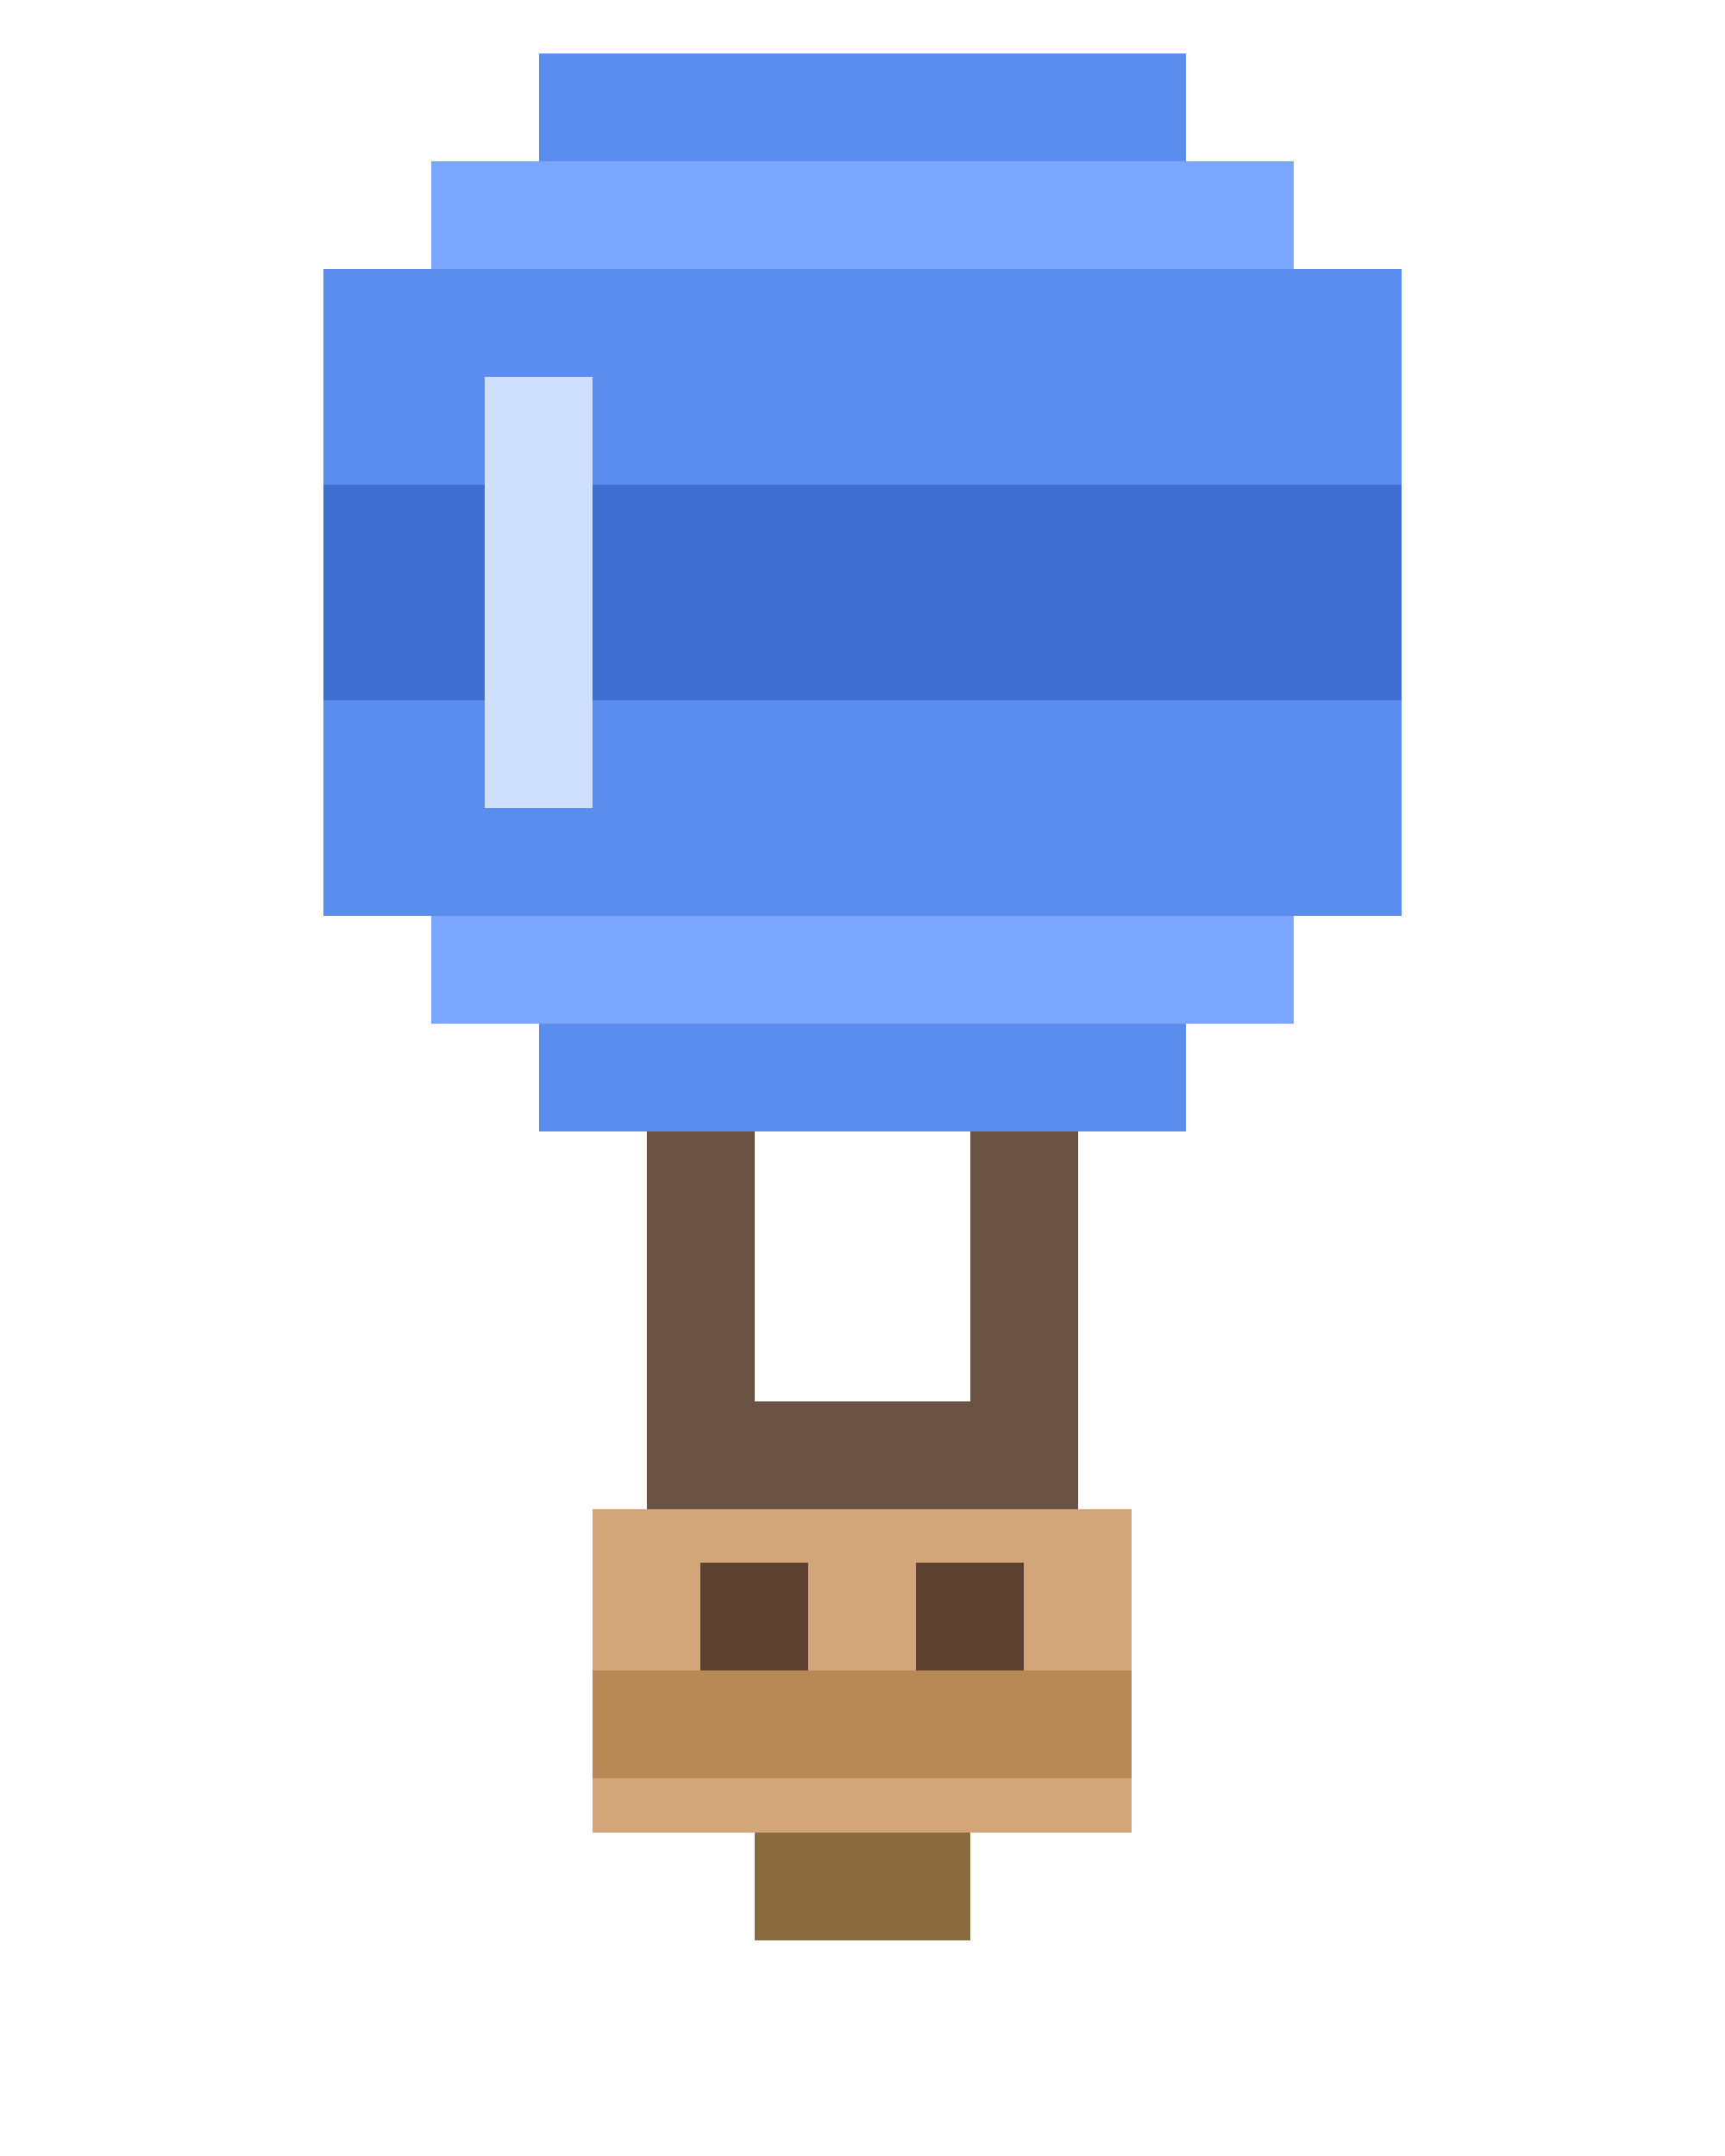
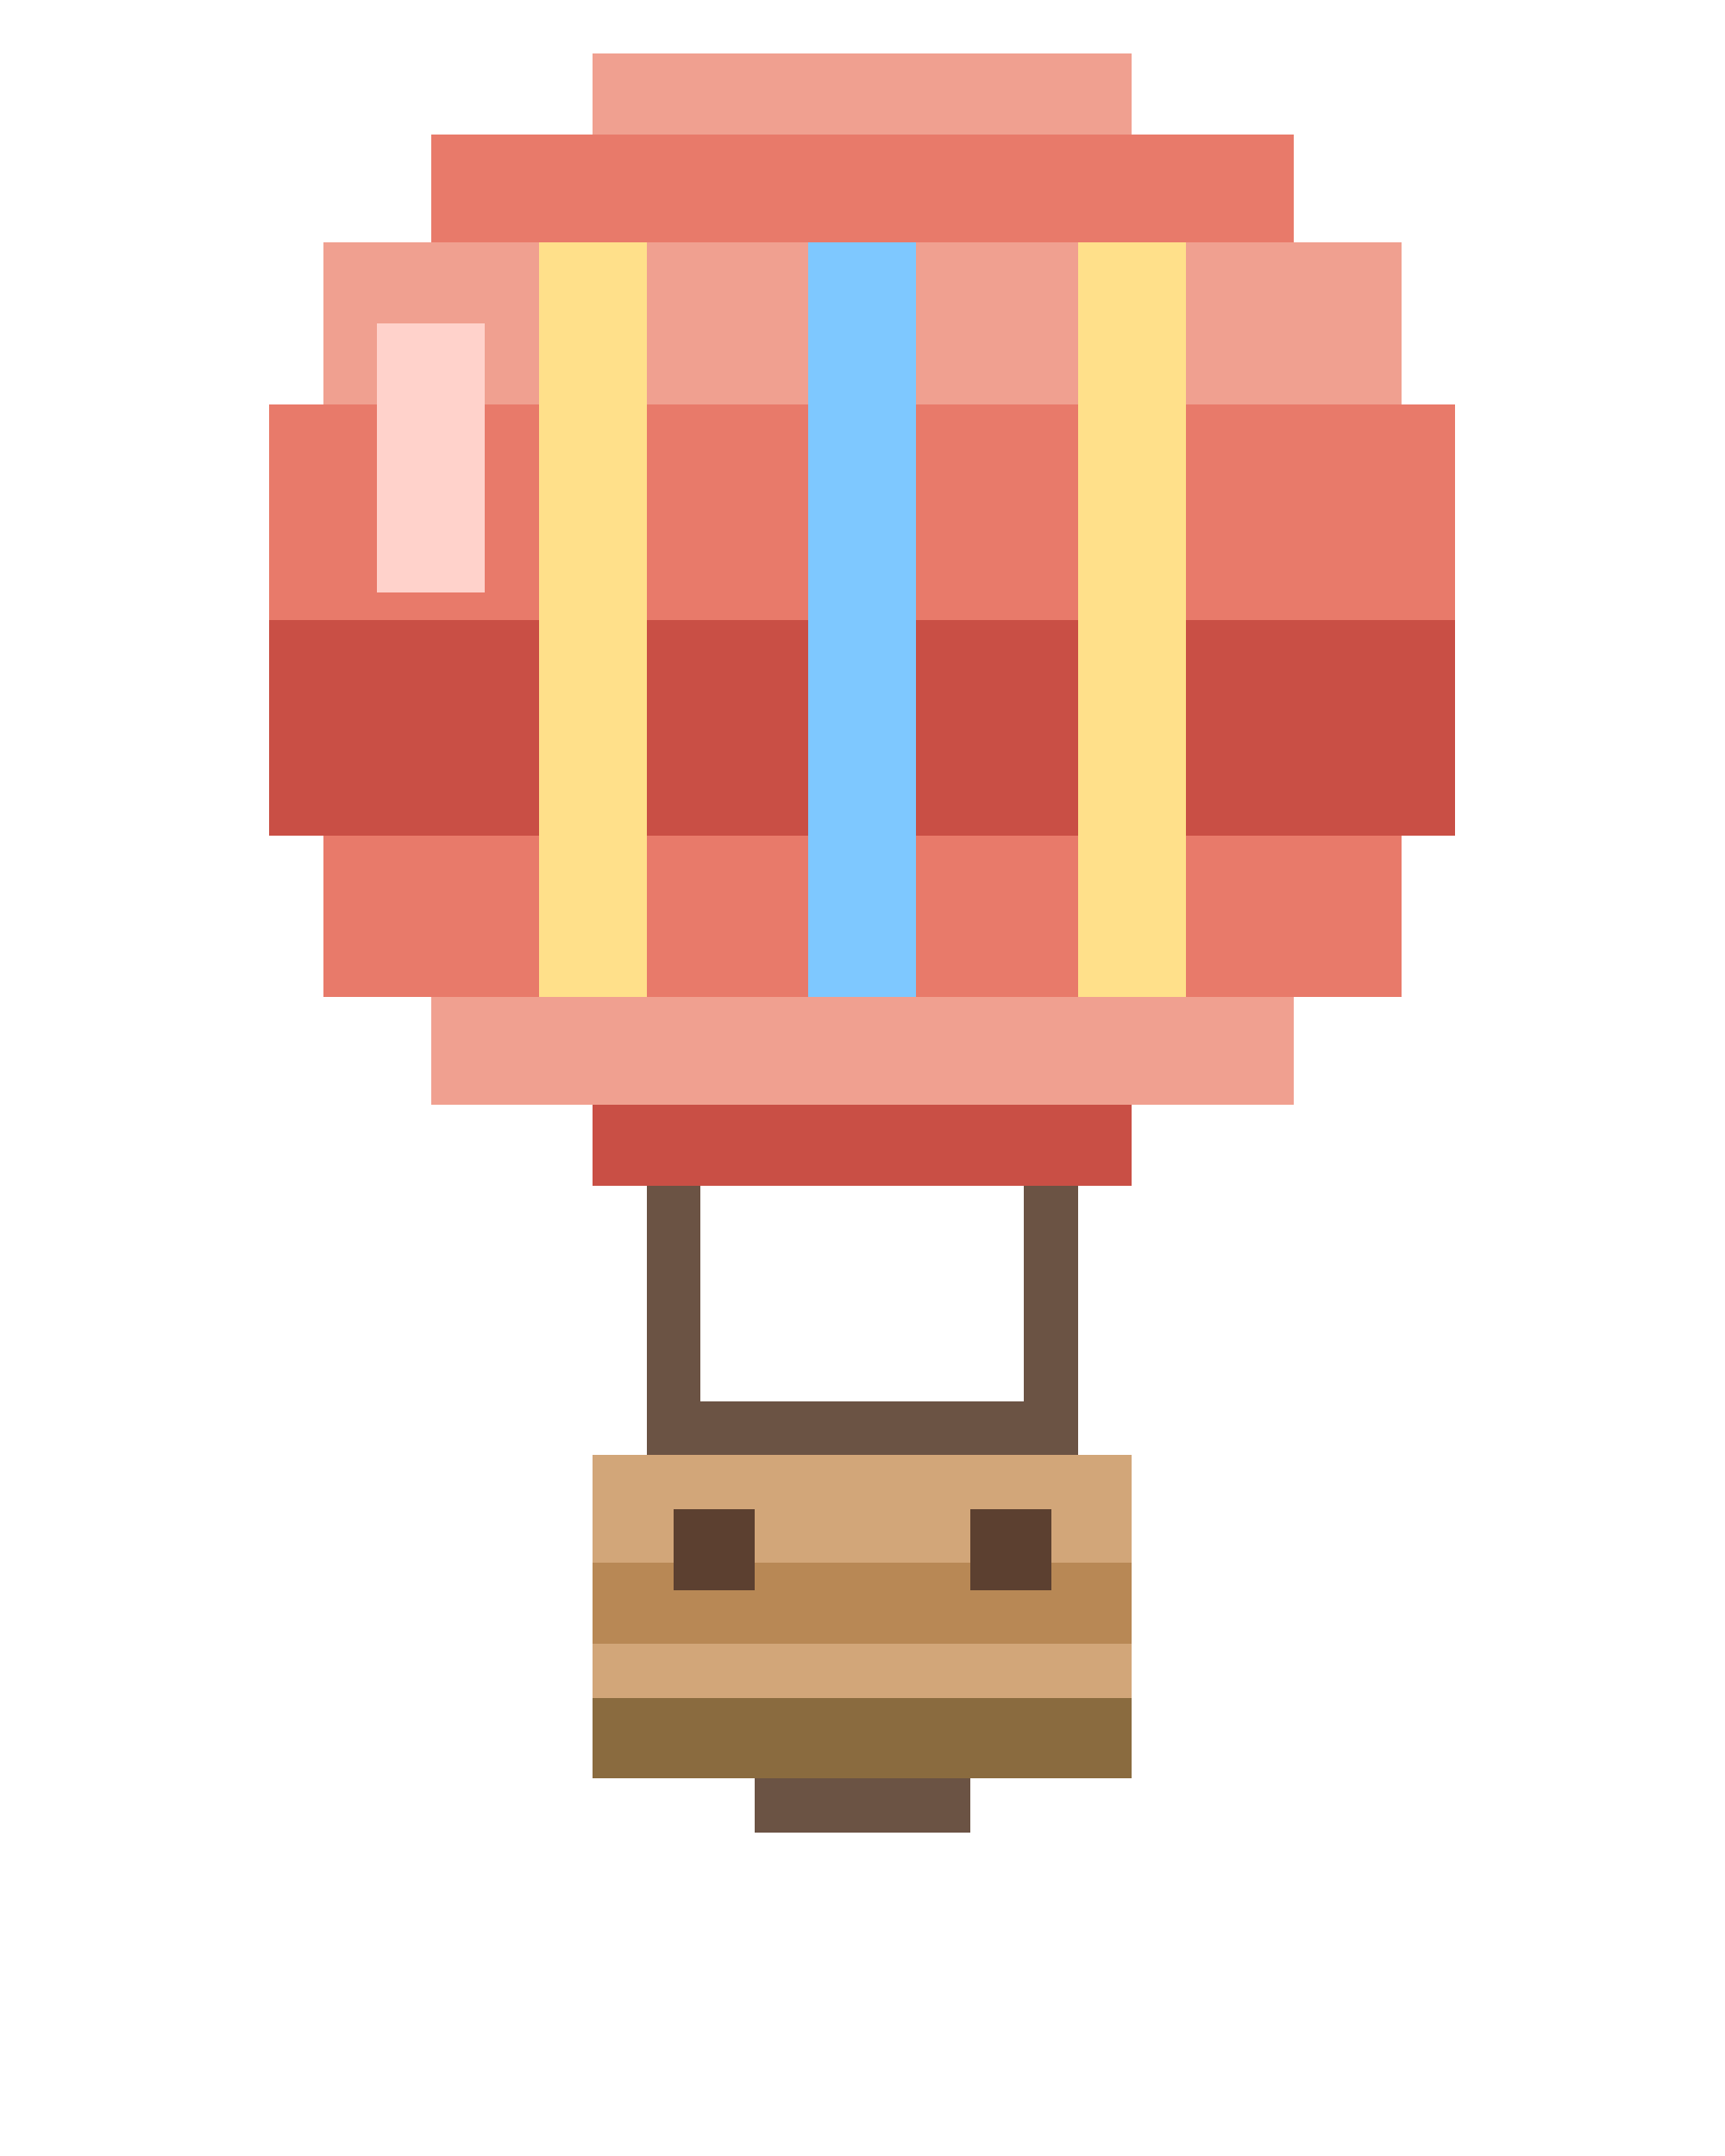
- <svg xmlns="http://www.w3.org/2000/svg" width="32" height="40" viewBox="0 0 32 40" shape-rendering="crispEdges">
-   <rect x="10" y="1" width="12" height="2" fill="#5b8def" />
-   <rect x="8" y="3" width="16" height="2" fill="#7aa6ff" />
-   <rect x="6" y="5" width="20" height="4" fill="#5b8def" />
-   <rect x="6" y="9" width="20" height="4" fill="#3f6fd1" />
-   <rect x="6" y="13" width="20" height="4" fill="#5b8def" />
-   <rect x="8" y="17" width="16" height="2" fill="#7aa6ff" />
-   <rect x="10" y="19" width="12" height="2" fill="#5b8def" />
-   <rect x="9" y="7" width="2" height="8" fill="#cfe0ff" />
-   <rect x="12" y="21" width="2" height="6" fill="#6b5344" />
-   <rect x="18" y="21" width="2" height="6" fill="#6b5344" />
-   <rect x="12" y="26" width="8" height="2" fill="#6b5344" />
-   <rect x="11" y="28" width="10" height="6" fill="#d2a679" />
-   <rect x="11" y="31" width="10" height="2" fill="#b88855" />
-   <rect x="13" y="29" width="2" height="2" fill="#5c4030" />
-   <rect x="17" y="29" width="2" height="2" fill="#5c4030" />
-   <rect x="14" y="34" width="4" height="2" fill="#8a6b3f" />
+ <svg xmlns="http://www.w3.org/2000/svg" width="64" height="80" viewBox="0 0 64 80" shape-rendering="crispEdges">
+   <rect x="22" y="2" width="20" height="3" fill="#f0a090" />
+   <rect x="16" y="5" width="32" height="4" fill="#e87a6a" />
+   <rect x="12" y="9" width="40" height="6" fill="#f0a090" />
+   <rect x="10" y="15" width="44" height="8" fill="#e87a6a" />
+   <rect x="10" y="23" width="44" height="8" fill="#c94f45" />
+   <rect x="12" y="31" width="40" height="6" fill="#e87a6a" />
+   <rect x="16" y="37" width="32" height="4" fill="#f0a090" />
+   <rect x="22" y="41" width="20" height="3" fill="#c94f45" />
+   <rect x="20" y="9" width="4" height="28" fill="#ffe08a" />
+   <rect x="30" y="9" width="4" height="28" fill="#7ec8ff" />
+   <rect x="40" y="9" width="4" height="28" fill="#ffe08a" />
+   <rect x="14" y="12" width="4" height="10" fill="#ffd2cb" />
+   <rect x="24" y="44" width="2" height="10" fill="#6b5344" />
+   <rect x="38" y="44" width="2" height="10" fill="#6b5344" />
+   <rect x="24" y="52" width="16" height="2" fill="#6b5344" />
+   <rect x="22" y="54" width="20" height="12" fill="#d2a679" />
+   <rect x="22" y="58" width="20" height="3" fill="#b88855" />
+   <rect x="22" y="63" width="20" height="3" fill="#8a6b3f" />
+   <rect x="25" y="56" width="3" height="3" fill="#5c4030" />
+   <rect x="36" y="56" width="3" height="3" fill="#5c4030" />
+   <rect x="28" y="66" width="8" height="2" fill="#6b5344" />
</svg>
